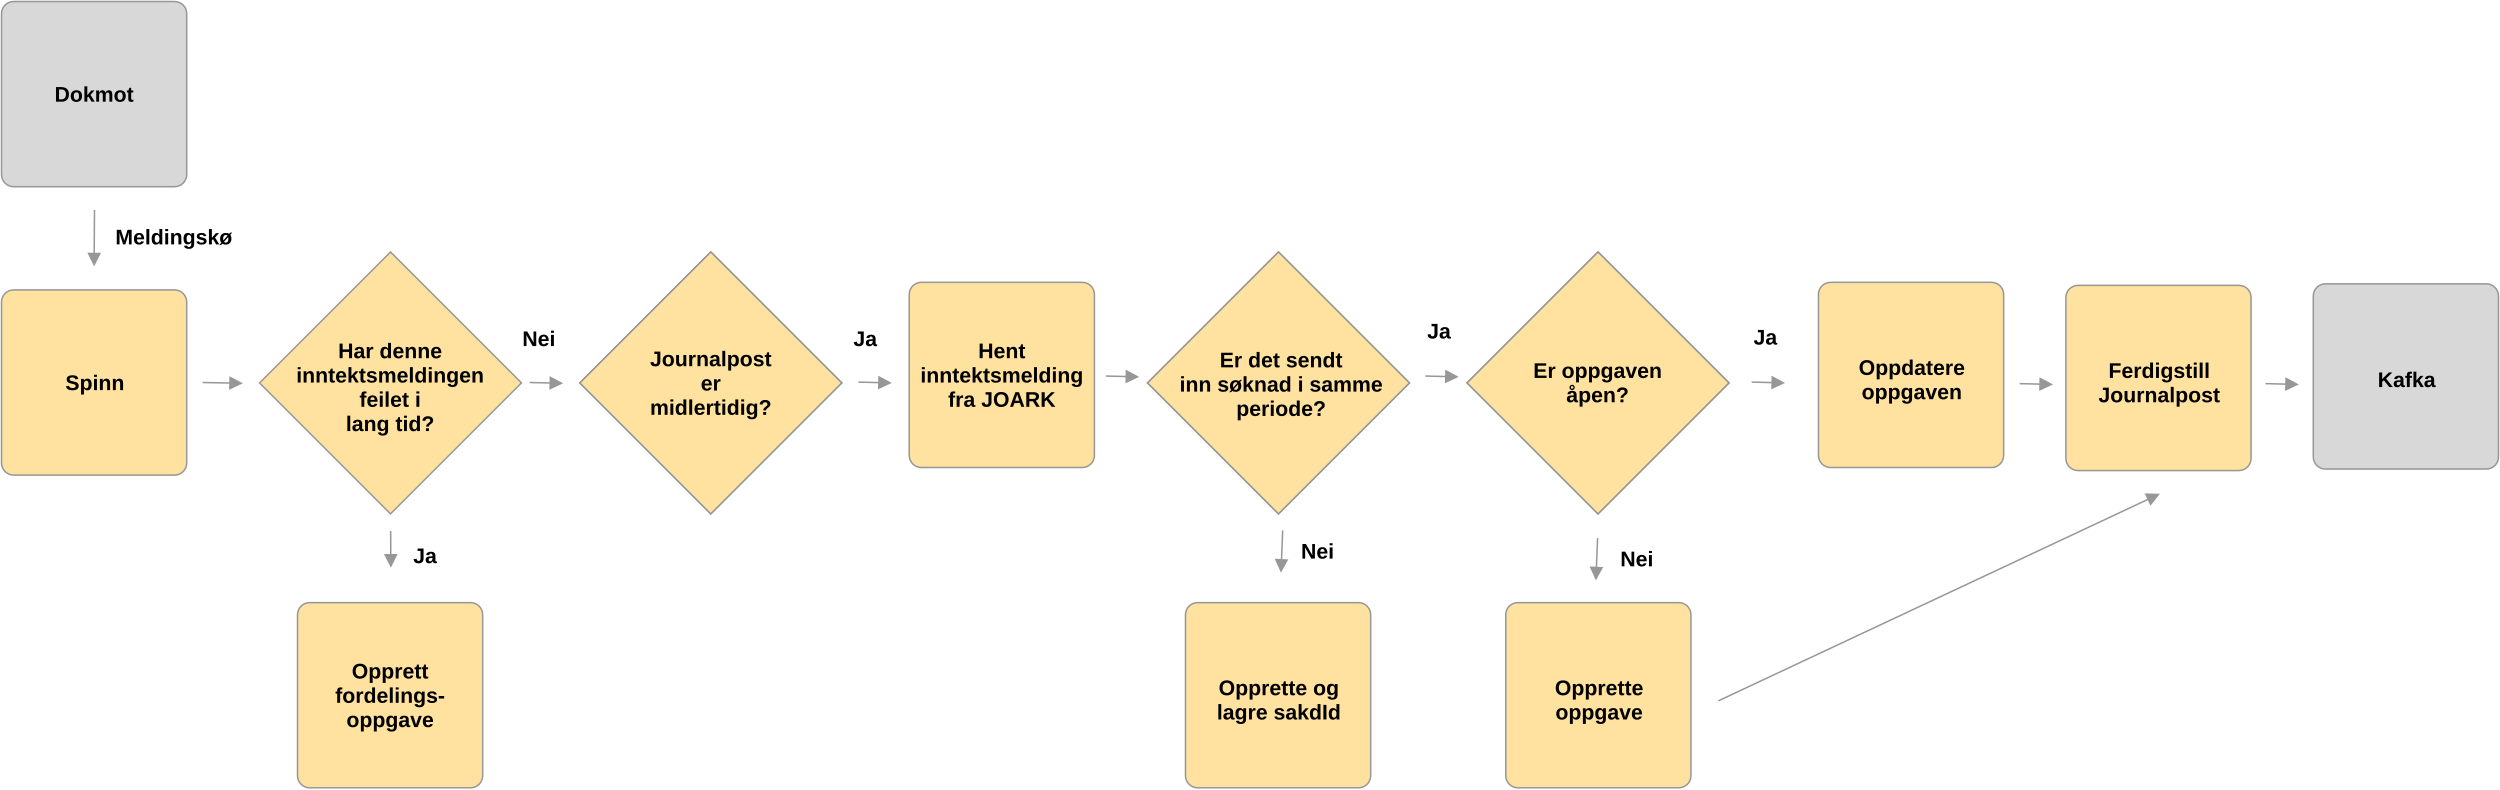
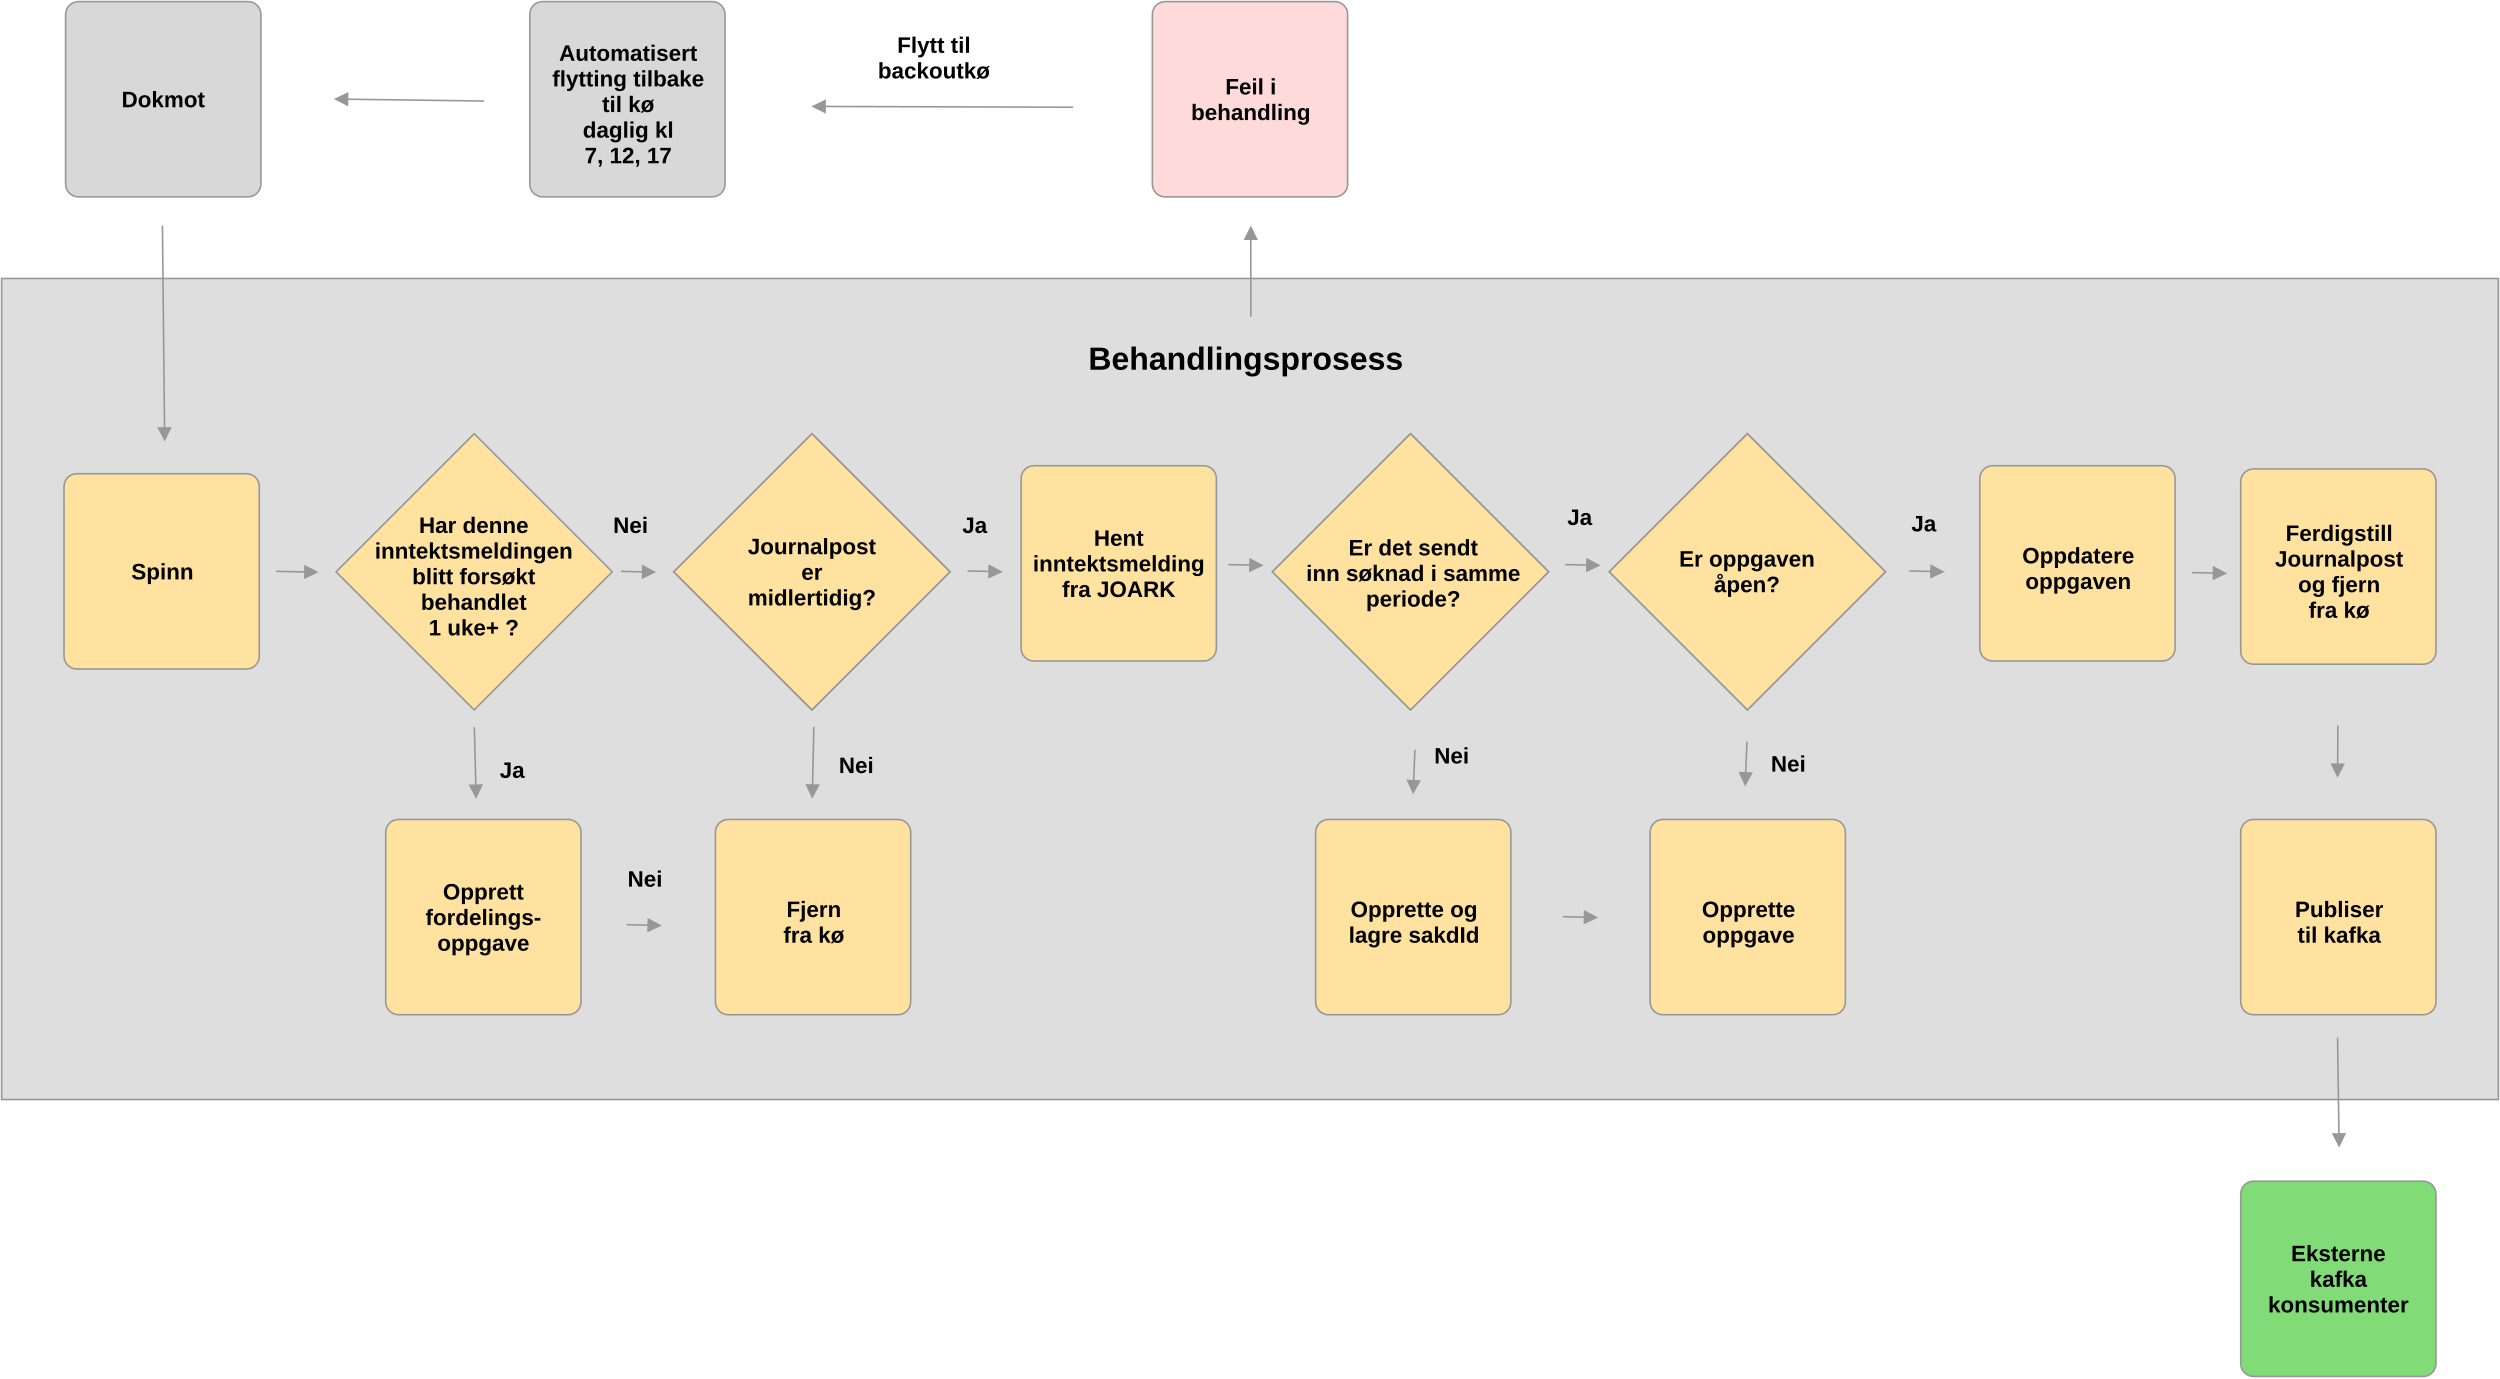
- <svg xmlns="http://www.w3.org/2000/svg" width="1647px" height="520px" viewBox="0 0 1647 520" version="1.1">
+ <svg xmlns="http://www.w3.org/2000/svg" width="1562px" height="861px" viewBox="0 0 1562 861" version="1.1">
  <g id="Page-1" stroke="none" stroke-width="1" fill="none" fill-rule="evenodd">
-     <rect id="Rectangle" stroke="#979797" fill="#D8D8D8" x="1" y="1" width="122" height="122" rx="8" />
+     <rect id="Rectangle" stroke="#979797" fill="#DEDEDE" x="1" y="174" width="1560" height="513" />
+     <rect id="Rectangle" stroke="#979797" fill="#D8D8D8" x="41" y="1" width="122" height="122" rx="8" />
    <text id="Dokmot" font-family="Arial-BoldMT, Arial" font-size="14" font-weight="bold" fill="#000000">
-       <tspan x="35.945" y="67">Dokmot</tspan>
+       <tspan x="75.945" y="67">Dokmot</tspan>
    </text>
-     <rect id="Rectangle" stroke="#979797" fill="#FFE29F" x="1" y="191" width="122" height="122" rx="8" />
+     <rect id="Rectangle" stroke="#979797" fill="#D8D8D8" x="331" y="1" width="122" height="122" rx="8" />
+     <text id="Automatisert-flyttin" font-family="Arial-BoldMT, Arial" font-size="14" font-weight="bold" fill="#000000">
+       <tspan x="349.328" y="38">Automatisert</tspan>
+       <tspan x="345.052" y="54">flytting tilbake</tspan>
+       <tspan x="376.166" y="70">til kø</tspan>
+       <tspan x="364.107" y="86">daglig kl</tspan>
+       <tspan x="365.255" y="102">7, 12, 17</tspan>
+     </text>
+     <rect id="Rectangle" stroke="#979797" fill="#FFE29F" x="40" y="296" width="122" height="122" rx="8" />
    <text id="Spinn" font-family="Arial-BoldMT, Arial" font-size="14" font-weight="bold" fill="#000000">
-       <tspan x="43.059" y="257">Spinn</tspan>
+       <tspan x="82.059" y="362">Spinn</tspan>
    </text>
-     <rect id="Rectangle" stroke="#979797" fill="#FFE29F" x="599" y="186" width="122" height="122" rx="8" />
+     <rect id="Rectangle" stroke="#979797" fill-opacity="0.566" fill="#FFBDBD" x="720" y="1" width="122" height="122" rx="8" />
+     <text id="Feil-i-behandling" font-family="Arial-BoldMT, Arial" font-size="14" font-weight="bold" fill="#000000">
+       <tspan x="765.552" y="59">Feil i</tspan>
+       <tspan x="744.169" y="75">behandling</tspan>
+     </text>
+     <rect id="Rectangle" stroke="#979797" fill="#FFE29F" x="638" y="291" width="122" height="122" rx="8" />
    <text id="Hent-inntektsmelding" font-family="Arial-BoldMT, Arial" font-size="14" font-weight="bold" fill="#000000">
-       <tspan x="644.445" y="236">Hent </tspan>
-       <tspan x="606.328" y="252">inntektsmelding</tspan>
-       <tspan x="624.604" y="268">fra JOARK</tspan>
+       <tspan x="683.445" y="341">Hent </tspan>
+       <tspan x="645.328" y="357">inntektsmelding</tspan>
+       <tspan x="663.604" y="373">fra JOARK</tspan>
    </text>
-     <rect id="Rectangle" stroke="#979797" fill="#FFE29F" x="1361" y="188" width="122" height="122" rx="8" />
+     <rect id="Rectangle" stroke="#979797" fill="#FFE29F" x="1400" y="293" width="122" height="122" rx="8" />
    <text id="Ferdigstill-Journalp" font-family="Arial-BoldMT, Arial" font-size="14" font-weight="bold" fill="#000000">
-       <tspan x="1389.052" y="249">Ferdigstill</tspan>
-       <tspan x="1382.441" y="265">Journalpost</tspan>
+       <tspan x="1428.052" y="338">Ferdigstill</tspan>
+       <tspan x="1421.441" y="354">Journalpost</tspan>
+       <tspan x="1435.834" y="370">og fjern</tspan>
+       <tspan x="1442.438" y="386">fra kø</tspan>
    </text>
-     <rect id="Rectangle" stroke="#979797" fill="#FFE29F" x="781" y="397" width="122" height="122" rx="8" />
+     <rect id="Rectangle" stroke="#979797" fill="#FFE29F" x="822" y="512" width="122" height="122" rx="8" />
    <text id="Opprette-og-lagre-sa" font-family="Arial-BoldMT, Arial" font-size="14" font-weight="bold" fill="#000000">
-       <tspan x="802.834" y="458">Opprette og</tspan>
-       <tspan x="801.648" y="474">lagre sakdId</tspan>
+       <tspan x="843.834" y="573">Opprette og</tspan>
+       <tspan x="842.648" y="589">lagre sakdId</tspan>
    </text>
-     <rect id="Rectangle" stroke="#979797" fill="#FFE29F" x="992" y="397" width="122" height="122" rx="8" />
+     <rect id="Rectangle" stroke="#979797" fill="#FFE29F" x="447" y="512" width="122" height="122" rx="8" />
+     <text id="Fjern-fra-kø" font-family="Arial-BoldMT, Arial" font-size="14" font-weight="bold" fill="#000000">
+       <tspan x="491.386" y="573">Fjern</tspan>
+       <tspan x="489.438" y="589">fra kø</tspan>
+     </text>
+     <rect id="Rectangle" stroke="#979797" fill="#FFE29F" x="1031" y="512" width="122" height="122" rx="8" />
    <text id="Opprette-oppgave" font-family="Arial-BoldMT, Arial" font-size="14" font-weight="bold" fill="#000000">
-       <tspan x="1024.331" y="458">Opprette</tspan>
-       <tspan x="1024.717" y="474">oppgave</tspan>
+       <tspan x="1063.331" y="573">Opprette</tspan>
+       <tspan x="1063.717" y="589">oppgave</tspan>
    </text>
-     <rect id="Rectangle" stroke="#979797" fill="#FFE29F" x="1198" y="186" width="122" height="122" rx="8" />
+     <rect id="Rectangle" stroke="#979797" fill="#FFE29F" x="1400" y="512" width="122" height="122" rx="8" />
+     <text id="Publiser-til-kafka" font-family="Arial-BoldMT, Arial" font-size="14" font-weight="bold" fill="#000000">
+       <tspan x="1433.879" y="573">Publiser</tspan>
+       <tspan x="1435.431" y="589">til kafka</tspan>
+     </text>
+     <text id="Behandlingsprosess" font-family="Arial-BoldMT, Arial" font-size="20" font-weight="bold" fill="#000000">
+       <tspan x="680" y="231">Behandlingsprosess</tspan>
+     </text>
+     <rect id="Rectangle" stroke="#979797" fill="#FFE29F" x="1237" y="291" width="122" height="122" rx="8" />
    <text id="Oppdatere-oppgaven" font-family="Arial-BoldMT, Arial" font-size="14" font-weight="bold" fill="#000000">
-       <tspan x="1224.493" y="247">Oppdatere</tspan>
-       <tspan x="1226.441" y="263">oppgaven</tspan>
+       <tspan x="1263.493" y="352">Oppdatere</tspan>
+       <tspan x="1265.441" y="368">oppgaven</tspan>
    </text>
-     <rect id="Rectangle" stroke="#979797" fill="#FFE29F" x="196" y="397" width="122" height="122" rx="8" />
+     <rect id="Rectangle" stroke="#979797" fill="#FFE29F" x="241" y="512" width="122" height="122" rx="8" />
    <text id="Opprett-fordelings-" font-family="Arial-BoldMT, Arial" font-size="14" font-weight="bold" fill="#000000">
-       <tspan x="231.724" y="447">Opprett</tspan>
-       <tspan x="220.834" y="463">fordelings-</tspan>
-       <tspan x="228.217" y="479">oppgave</tspan>
+       <tspan x="276.724" y="562">Opprett</tspan>
+       <tspan x="265.834" y="578">fordelings-</tspan>
+       <tspan x="273.217" y="594">oppgave</tspan>
    </text>
-     <rect id="Rectangle" stroke="#979797" fill="#FFE29F" transform="translate(257.267, 252.267) rotate(-315) translate(-257.267, -252.267) " x="196.267" y="191.267" width="122" height="122" />
+     <rect id="Rectangle" stroke="#979797" fill="#FFE29F" transform="translate(296.267, 357.267) rotate(-315) translate(-296.267, -357.267) " x="235.267" y="296.267" width="122" height="122" />
    <text id="Har-denne-inntektsme" font-family="Arial-BoldMT, Arial" font-size="14" font-weight="bold" fill="#000000">
-       <tspan x="222.769" y="236">Har denne</tspan>
-       <tspan x="195.159" y="252">inntektsmeldingen</tspan>
-       <tspan x="236.772" y="268">feilet i </tspan>
-       <tspan x="227.838" y="284">lang tid?</tspan>
+       <tspan x="261.769" y="333">Har denne</tspan>
+       <tspan x="234.159" y="349">inntektsmeldingen</tspan>
+       <tspan x="257.503" y="365">blitt forsøkt</tspan>
+       <tspan x="262.941" y="381">behandlet</tspan>
+       <tspan x="267.792" y="397">1 uke+ ?</tspan>
    </text>
-     <rect id="Rectangle" stroke="#979797" fill="#FFE29F" transform="translate(468.267, 252.267) rotate(-315) translate(-468.267, -252.267) " x="407.267" y="191.267" width="122" height="122" />
+     <rect id="Rectangle" stroke="#979797" fill="#FFE29F" transform="translate(507.267, 357.267) rotate(-315) translate(-507.267, -357.267) " x="446.267" y="296.267" width="122" height="122" />
    <text id="Journalpost-er-midle" font-family="Arial-BoldMT, Arial" font-size="14" font-weight="bold" fill="#000000">
-       <tspan x="428.208" y="241.267">Journalpost</tspan>
-       <tspan x="461.65" y="257.267">er </tspan>
-       <tspan x="428.212" y="273.267">midlertidig?</tspan>
+       <tspan x="467.208" y="346.267">Journalpost</tspan>
+       <tspan x="500.65" y="362.267">er </tspan>
+       <tspan x="467.212" y="378.267">midlertidig?</tspan>
    </text>
-     <rect id="Rectangle" stroke="#979797" fill="#FFE29F" transform="translate(468.267, 252.267) rotate(-315) translate(-468.267, -252.267) " x="407.267" y="191.267" width="122" height="122" />
+     <rect id="Rectangle" stroke="#979797" fill="#FFE29F" transform="translate(507.267, 357.267) rotate(-315) translate(-507.267, -357.267) " x="446.267" y="296.267" width="122" height="122" />
    <text id="Journalpost-er-midle" font-family="Arial-BoldMT, Arial" font-size="14" font-weight="bold" fill="#000000">
-       <tspan x="428.208" y="241.267">Journalpost</tspan>
-       <tspan x="461.65" y="257.267">er </tspan>
-       <tspan x="428.212" y="273.267">midlertidig?</tspan>
+       <tspan x="467.208" y="346.267">Journalpost</tspan>
+       <tspan x="500.65" y="362.267">er </tspan>
+       <tspan x="467.212" y="378.267">midlertidig?</tspan>
    </text>
-     <rect id="Rectangle" stroke="#979797" fill="#FFE29F" transform="translate(842.267, 252.267) rotate(-315) translate(-842.267, -252.267) " x="781.267" y="191.267" width="122" height="122" />
+     <rect id="Rectangle" stroke="#979797" fill="#FFE29F" transform="translate(881.267, 357.267) rotate(-315) translate(-881.267, -357.267) " x="820.267" y="296.267" width="122" height="122" />
    <text id="Journalpost-er-midle" font-family="Arial-BoldMT, Arial" font-size="14" font-weight="bold" fill="#000000">
-       <tspan x="802.208" y="241.267">Journalpost</tspan>
-       <tspan x="835.65" y="257.267">er </tspan>
-       <tspan x="802.212" y="273.267">midlertidig?</tspan>
+       <tspan x="841.208" y="346.267">Journalpost</tspan>
+       <tspan x="874.65" y="362.267">er </tspan>
+       <tspan x="841.212" y="378.267">midlertidig?</tspan>
    </text>
-     <rect id="Rectangle" stroke="#979797" fill="#FFE29F" transform="translate(842.267, 252.267) rotate(-315) translate(-842.267, -252.267) " x="781.267" y="191.267" width="122" height="122" />
+     <rect id="Rectangle" stroke="#979797" fill="#FFE29F" transform="translate(881.267, 357.267) rotate(-315) translate(-881.267, -357.267) " x="820.267" y="296.267" width="122" height="122" />
    <text id="Er-det-sendt-inn-søk" font-family="Arial-BoldMT, Arial" font-size="14" font-weight="bold" fill="#000000">
-       <tspan x="803.548" y="242">Er det sendt</tspan>
-       <tspan x="777.09" y="258">inn søknad i samme</tspan>
-       <tspan x="814.441" y="274">periode?</tspan>
+       <tspan x="842.548" y="347">Er det sendt</tspan>
+       <tspan x="816.09" y="363">inn søknad i samme</tspan>
+       <tspan x="853.441" y="379">periode?</tspan>
    </text>
-     <rect id="Rectangle" stroke="#979797" fill="#D8D8D8" x="1524" y="187" width="122" height="122" rx="8" />
-     <text id="Kafka" font-family="Arial-BoldMT, Arial" font-size="14" font-weight="bold" fill="#000000">
-       <tspan x="1566.435" y="255">Kafka</tspan>
+     <rect id="Rectangle" stroke="#979797" fill="#81DB76" x="1400" y="738" width="122" height="122" rx="8" />
+     <text id="Eksterne-kafka-konsu" font-family="Arial-BoldMT, Arial" font-size="14" font-weight="bold" fill="#000000">
+       <tspan x="1431.428" y="788">Eksterne</tspan>
+       <tspan x="1443.097" y="804">kafka</tspan>
+       <tspan x="1417.045" y="820">konsumenter</tspan>
    </text>
    <text id="Ja" font-family="Arial-BoldMT, Arial" font-size="14" font-weight="bold" fill="#000000">
-       <tspan x="272.214" y="371">Ja</tspan>
+       <tspan x="312.214" y="486">Ja</tspan>
    </text>
    <text id="Nei" font-family="Arial-BoldMT, Arial" font-size="14" font-weight="bold" fill="#000000">
-       <tspan x="857.107" y="368">Nei</tspan>
+       <tspan x="896.107" y="477">Nei</tspan>
    </text>
    <text id="Ja" font-family="Arial-BoldMT, Arial" font-size="14" font-weight="bold" fill="#000000">
-       <tspan x="562.214" y="228">Ja</tspan>
+       <tspan x="601.214" y="333">Ja</tspan>
    </text>
    <text id="Nei" font-family="Arial-BoldMT, Arial" font-size="14" font-weight="bold" fill="#000000">
-       <tspan x="344.107" y="228">Nei</tspan>
+       <tspan x="383.107" y="333">Nei</tspan>
+     </text>
+     <text id="Flytt-til-backoutkø" font-family="Arial-BoldMT, Arial" font-size="14" font-weight="bold" fill="#000000">
+       <tspan x="560.559" y="33">Flytt til</tspan>
+       <tspan x="548.493" y="49">backoutkø</tspan>
    </text>
    <text id="Ja" font-family="Arial-BoldMT, Arial" font-size="14" font-weight="bold" fill="#000000">
-       <tspan x="940.214" y="223">Ja</tspan>
+       <tspan x="979.214" y="328">Ja</tspan>
    </text>
-     <path id="Line" d="M257.872,349.872 L257.875,350.372 L257.953,364.997 L261.954,364.976 L257.503,374 L252.954,365.024 L256.953,365.002 L256.875,350.378 L256.872,349.878 L257.872,349.872 Z" fill="#979797" fill-rule="nonzero" />
-     <path id="Line" d="M844.536,349.433 L845.536,349.474 L845.515,349.973 L844.767,368.324 L848.764,368.487 L843.902,377.296 L839.772,368.121 L843.768,368.283 L844.516,349.933 L844.536,349.433 Z" fill="#979797" fill-rule="nonzero" />
+     <path id="Line" d="M296.862,454.298 L296.875,454.798 L297.781,490.084 L301.78,489.981 L297.513,499.094 L292.783,490.212 L296.782,490.109 L295.875,454.823 L295.862,454.323 L296.862,454.298 Z" fill="#979797" fill-rule="nonzero" />
+     <path id="Line" d="M883.536,468.433 L884.536,468.474 L884.515,468.973 L883.767,487.324 L887.764,487.487 L882.902,496.296 L878.772,487.121 L882.768,487.283 L883.516,468.933 L883.536,468.433 Z" fill="#979797" fill-rule="nonzero" />
    <text id="Nei" font-family="Arial-BoldMT, Arial" font-size="14" font-weight="bold" fill="#000000">
-       <tspan x="1067.453" y="373.078">Nei</tspan>
+       <tspan x="524.107" y="483">Nei</tspan>
    </text>
-     <path id="Line" d="M1051.99,354.511 L1052.989,354.552 L1052.968,355.052 L1052.22,373.402 L1056.217,373.565 L1051.355,382.375 L1047.225,373.199 L1051.221,373.361 L1051.969,355.011 L1051.99,354.511 Z" fill="#979797" fill-rule="nonzero" />
-     <path id="Line" d="M1412.894,325.035 L1422.953,325.288 L1416.715,333.183 L1415.016,329.561 L1132.712,461.953 L1132.26,462.165 L1131.835,461.26 L1132.288,461.047 L1414.591,328.656 L1412.894,325.035 Z" fill="#979797" fill-rule="nonzero" />
-     <text id="Meldingskø" font-family="Arial-BoldMT, Arial" font-size="14" font-weight="bold" fill="#000000">
-       <tspan x="76" y="161">Meldingskø</tspan>
+     <path id="Line" d="M507.98,454.122 L508.98,454.144 L508.969,454.644 L508.187,490.014 L512.187,490.103 L507.489,499.001 L503.189,489.904 L507.187,489.992 L507.969,454.622 L507.98,454.122 Z" fill="#979797" fill-rule="nonzero" />
+     <text id="Nei" font-family="Arial-BoldMT, Arial" font-size="14" font-weight="bold" fill="#000000">
+       <tspan x="1106.453" y="482.078">Nei</tspan>
    </text>
-     <path id="Line" d="M61.753,138.247 L62.753,138.253 L62.75,138.753 L62.558,166.503 L66.559,166.531 L61.997,175.5 L57.559,166.469 L61.558,166.497 L61.75,138.747 L61.753,138.247 Z" fill="#979797" fill-rule="nonzero" />
-     <path id="Line-2" d="M151.09,247.834 L160,252.51 L150.913,256.833 L150.991,252.833 L133.99,252.5 L133.49,252.49 L133.51,251.49 L134.01,251.5 L151.011,251.833 L151.09,247.834 Z" fill="#979797" fill-rule="nonzero" />
-     <path id="Line-2" d="M362.11,247.799 L371,252.512 L361.895,256.796 L361.99,252.797 L349.488,252.5 L348.988,252.488 L349.012,251.488 L349.512,251.5 L362.014,251.798 L362.11,247.799 Z" fill="#979797" fill-rule="nonzero" />
-     <path id="Line-2" d="M578.61,247.549 L587.5,252.262 L578.395,256.546 L578.49,252.547 L565.988,252.25 L565.488,252.238 L565.512,251.238 L566.012,251.25 L578.514,251.548 L578.61,247.549 Z" fill="#979797" fill-rule="nonzero" />
-     <path id="Line-2" d="M741.61,243.549 L750.5,248.262 L741.395,252.546 L741.49,248.547 L728.988,248.25 L728.488,248.238 L728.512,247.238 L729.012,247.25 L741.514,247.548 L741.61,243.549 Z" fill="#979797" fill-rule="nonzero" />
-     <path id="Line-2" d="M1343.61,248.549 L1352.5,253.262 L1343.395,257.546 L1343.49,253.547 L1330.988,253.25 L1330.488,253.238 L1330.512,252.238 L1331.012,252.25 L1343.514,252.548 L1343.61,248.549 Z" fill="#979797" fill-rule="nonzero" />
-     <path id="Line-2" d="M1505.61,248.549 L1514.5,253.262 L1505.395,257.546 L1505.49,253.547 L1492.988,253.25 L1492.488,253.238 L1492.512,252.238 L1493.012,252.25 L1505.514,252.548 L1505.61,248.549 Z" fill="#979797" fill-rule="nonzero" />
-     <rect id="Rectangle" stroke="#979797" fill="#FFE29F" transform="translate(1052.767, 252.267) rotate(-315) translate(-1052.767, -252.267) " x="991.767" y="191.267" width="122" height="122" />
+     <path id="Line" d="M1090.99,463.511 L1091.989,463.552 L1091.968,464.052 L1091.22,482.402 L1095.217,482.565 L1090.355,491.375 L1086.225,482.199 L1090.221,482.361 L1090.969,464.011 L1090.99,463.511 Z" fill="#979797" fill-rule="nonzero" />
+     <path id="Line" d="M1460.23,453.301 L1461.23,453.308 L1461.227,453.808 L1461.061,477.004 L1465.061,477.032 L1460.496,486 L1456.061,476.968 L1460.061,476.996 L1460.227,453.801 L1460.23,453.301 Z" fill="#979797" fill-rule="nonzero" />
+     <path id="Line" d="M1461.002,648.335 L1461.01,648.834 L1461.875,707.993 L1465.875,707.935 L1461.507,717 L1456.876,708.067 L1460.875,708.008 L1460.01,648.849 L1460.003,648.349 L1461.002,648.335 Z" fill="#979797" fill-rule="nonzero" />
+     <path id="Line" d="M101.995,140.995 L102,141.495 L103.287,266.87 L107.287,266.829 L102.88,275.875 L98.288,266.922 L102.287,266.88 L101,141.505 L100.995,141.005 L101.995,140.995 Z" fill="#979797" fill-rule="nonzero" />
+     <path id="Line-2" d="M190.09,352.834 L199,357.51 L189.913,361.833 L189.991,357.833 L172.99,357.5 L172.49,357.49 L172.51,356.49 L173.01,356.5 L190.011,356.833 L190.09,352.834 Z" fill="#979797" fill-rule="nonzero" />
+     <path id="Line-2" d="M401.11,352.799 L410,357.512 L400.895,361.796 L400.99,357.797 L388.488,357.5 L387.988,357.488 L388.012,356.488 L388.512,356.5 L401.014,356.798 L401.11,352.799 Z" fill="#979797" fill-rule="nonzero" />
+     <text id="Nei" font-family="Arial-BoldMT, Arial" font-size="14" font-weight="bold" fill="#000000">
+       <tspan x="392.107" y="554">Nei</tspan>
+     </text>
+     <path id="Line-2" d="M404.61,573.549 L413.5,578.262 L404.395,582.546 L404.49,578.547 L391.988,578.25 L391.488,578.238 L391.512,577.238 L392.012,577.25 L404.514,577.548 L404.61,573.549 Z" fill="#979797" fill-rule="nonzero" />
+     <path id="Line-2" d="M617.61,352.549 L626.5,357.262 L617.395,361.546 L617.49,357.547 L604.988,357.25 L604.488,357.238 L604.512,356.238 L605.012,356.25 L617.514,356.548 L617.61,352.549 Z" fill="#979797" fill-rule="nonzero" />
+     <path id="Line-2" d="M780.61,348.549 L789.5,353.262 L780.395,357.546 L780.49,353.547 L767.988,353.25 L767.488,353.238 L767.512,352.238 L768.012,352.25 L780.514,352.548 L780.61,348.549 Z" fill="#979797" fill-rule="nonzero" />
+     <path id="Line-2" d="M1382.61,353.549 L1391.5,358.262 L1382.395,362.546 L1382.49,358.547 L1369.988,358.25 L1369.488,358.238 L1369.512,357.238 L1370.012,357.25 L1382.514,357.548 L1382.61,353.549 Z" fill="#979797" fill-rule="nonzero" />
+     <rect id="Rectangle" stroke="#979797" fill="#FFE29F" transform="translate(1091.767, 357.267) rotate(-315) translate(-1091.767, -357.267) " x="1030.767" y="296.267" width="122" height="122" />
    <text id="Journalpost-er-midle" font-family="Arial-BoldMT, Arial" font-size="14" font-weight="bold" fill="#000000">
-       <tspan x="1012.708" y="241.267">Journalpost</tspan>
-       <tspan x="1046.15" y="257.267">er </tspan>
-       <tspan x="1012.712" y="273.267">midlertidig?</tspan>
+       <tspan x="1051.708" y="346.267">Journalpost</tspan>
+       <tspan x="1085.15" y="362.267">er </tspan>
+       <tspan x="1051.712" y="378.267">midlertidig?</tspan>
    </text>
-     <rect id="Rectangle" stroke="#979797" fill="#FFE29F" transform="translate(1052.767, 252.267) rotate(-315) translate(-1052.767, -252.267) " x="991.767" y="191.267" width="122" height="122" />
+     <rect id="Rectangle" stroke="#979797" fill="#FFE29F" transform="translate(1091.767, 357.267) rotate(-315) translate(-1091.767, -357.267) " x="1030.767" y="296.267" width="122" height="122" />
    <text id="Er-oppgaven-åpen?" font-family="Arial-BoldMT, Arial" font-size="14" font-weight="bold" fill="#000000">
-       <tspan x="1010.104" y="249">Er oppgaven</tspan>
-       <tspan x="1031.886" y="265">åpen?</tspan>
+       <tspan x="1049.104" y="354">Er oppgaven</tspan>
+       <tspan x="1070.886" y="370">åpen?</tspan>
    </text>
-     <path id="Line-2" d="M952.11,243.549 L961,248.262 L951.895,252.546 L951.99,248.547 L939.488,248.25 L938.988,248.238 L939.012,247.238 L939.512,247.25 L952.014,247.548 L952.11,243.549 Z" fill="#979797" fill-rule="nonzero" />
+     <path id="Line-2" d="M991.11,348.549 L1000,353.262 L990.895,357.546 L990.99,353.547 L978.488,353.25 L977.988,353.238 L978.012,352.238 L978.512,352.25 L991.014,352.548 L991.11,348.549 Z" fill="#979797" fill-rule="nonzero" />
+     <path id="Line-2" d="M989.61,568.549 L998.5,573.262 L989.395,577.546 L989.49,573.547 L976.988,573.25 L976.488,573.238 L976.512,572.238 L977.012,572.25 L989.514,572.548 L989.61,568.549 Z" fill="#979797" fill-rule="nonzero" />
    <text id="Ja" font-family="Arial-BoldMT, Arial" font-size="14" font-weight="bold" fill="#000000">
-       <tspan x="1155.214" y="227">Ja</tspan>
+       <tspan x="1194.214" y="332">Ja</tspan>
    </text>
-     <path id="Line-2" d="M1167.11,247.549 L1176,252.262 L1166.895,256.546 L1166.99,252.547 L1154.488,252.25 L1153.988,252.238 L1154.012,251.238 L1154.512,251.25 L1167.014,251.548 L1167.11,247.549 Z" fill="#979797" fill-rule="nonzero" />
+     <path id="Line-2" d="M1206.11,352.549 L1215,357.262 L1205.895,361.546 L1205.99,357.547 L1193.488,357.25 L1192.988,357.238 L1193.012,356.238 L1193.512,356.25 L1206.014,356.548 L1206.11,352.549 Z" fill="#979797" fill-rule="nonzero" />
+     <path id="Line-3" d="M781.5,141 L786,150 L782,150 L782,198 L781,198 L781,150 L777,150 L781.5,141 Z" fill="#979797" fill-rule="nonzero" />
+     <path id="Line-4" d="M516.014,62.026 L516.001,66.026 L670.002,66.5 L670.502,66.502 L670.498,67.502 L669.998,67.5 L515.998,67.026 L515.986,71.026 L507,66.498 L516.014,62.026 Z" fill="#979797" fill-rule="nonzero" />
+     <path id="Line-4" d="M217.685,57.49 L217.63,61.489 L301.882,62.625 L302.382,62.632 L302.368,63.632 L301.868,63.625 L217.617,62.489 L217.564,66.489 L208.625,61.868 L217.685,57.49 Z" fill="#979797" fill-rule="nonzero" />
  </g>
</svg>
